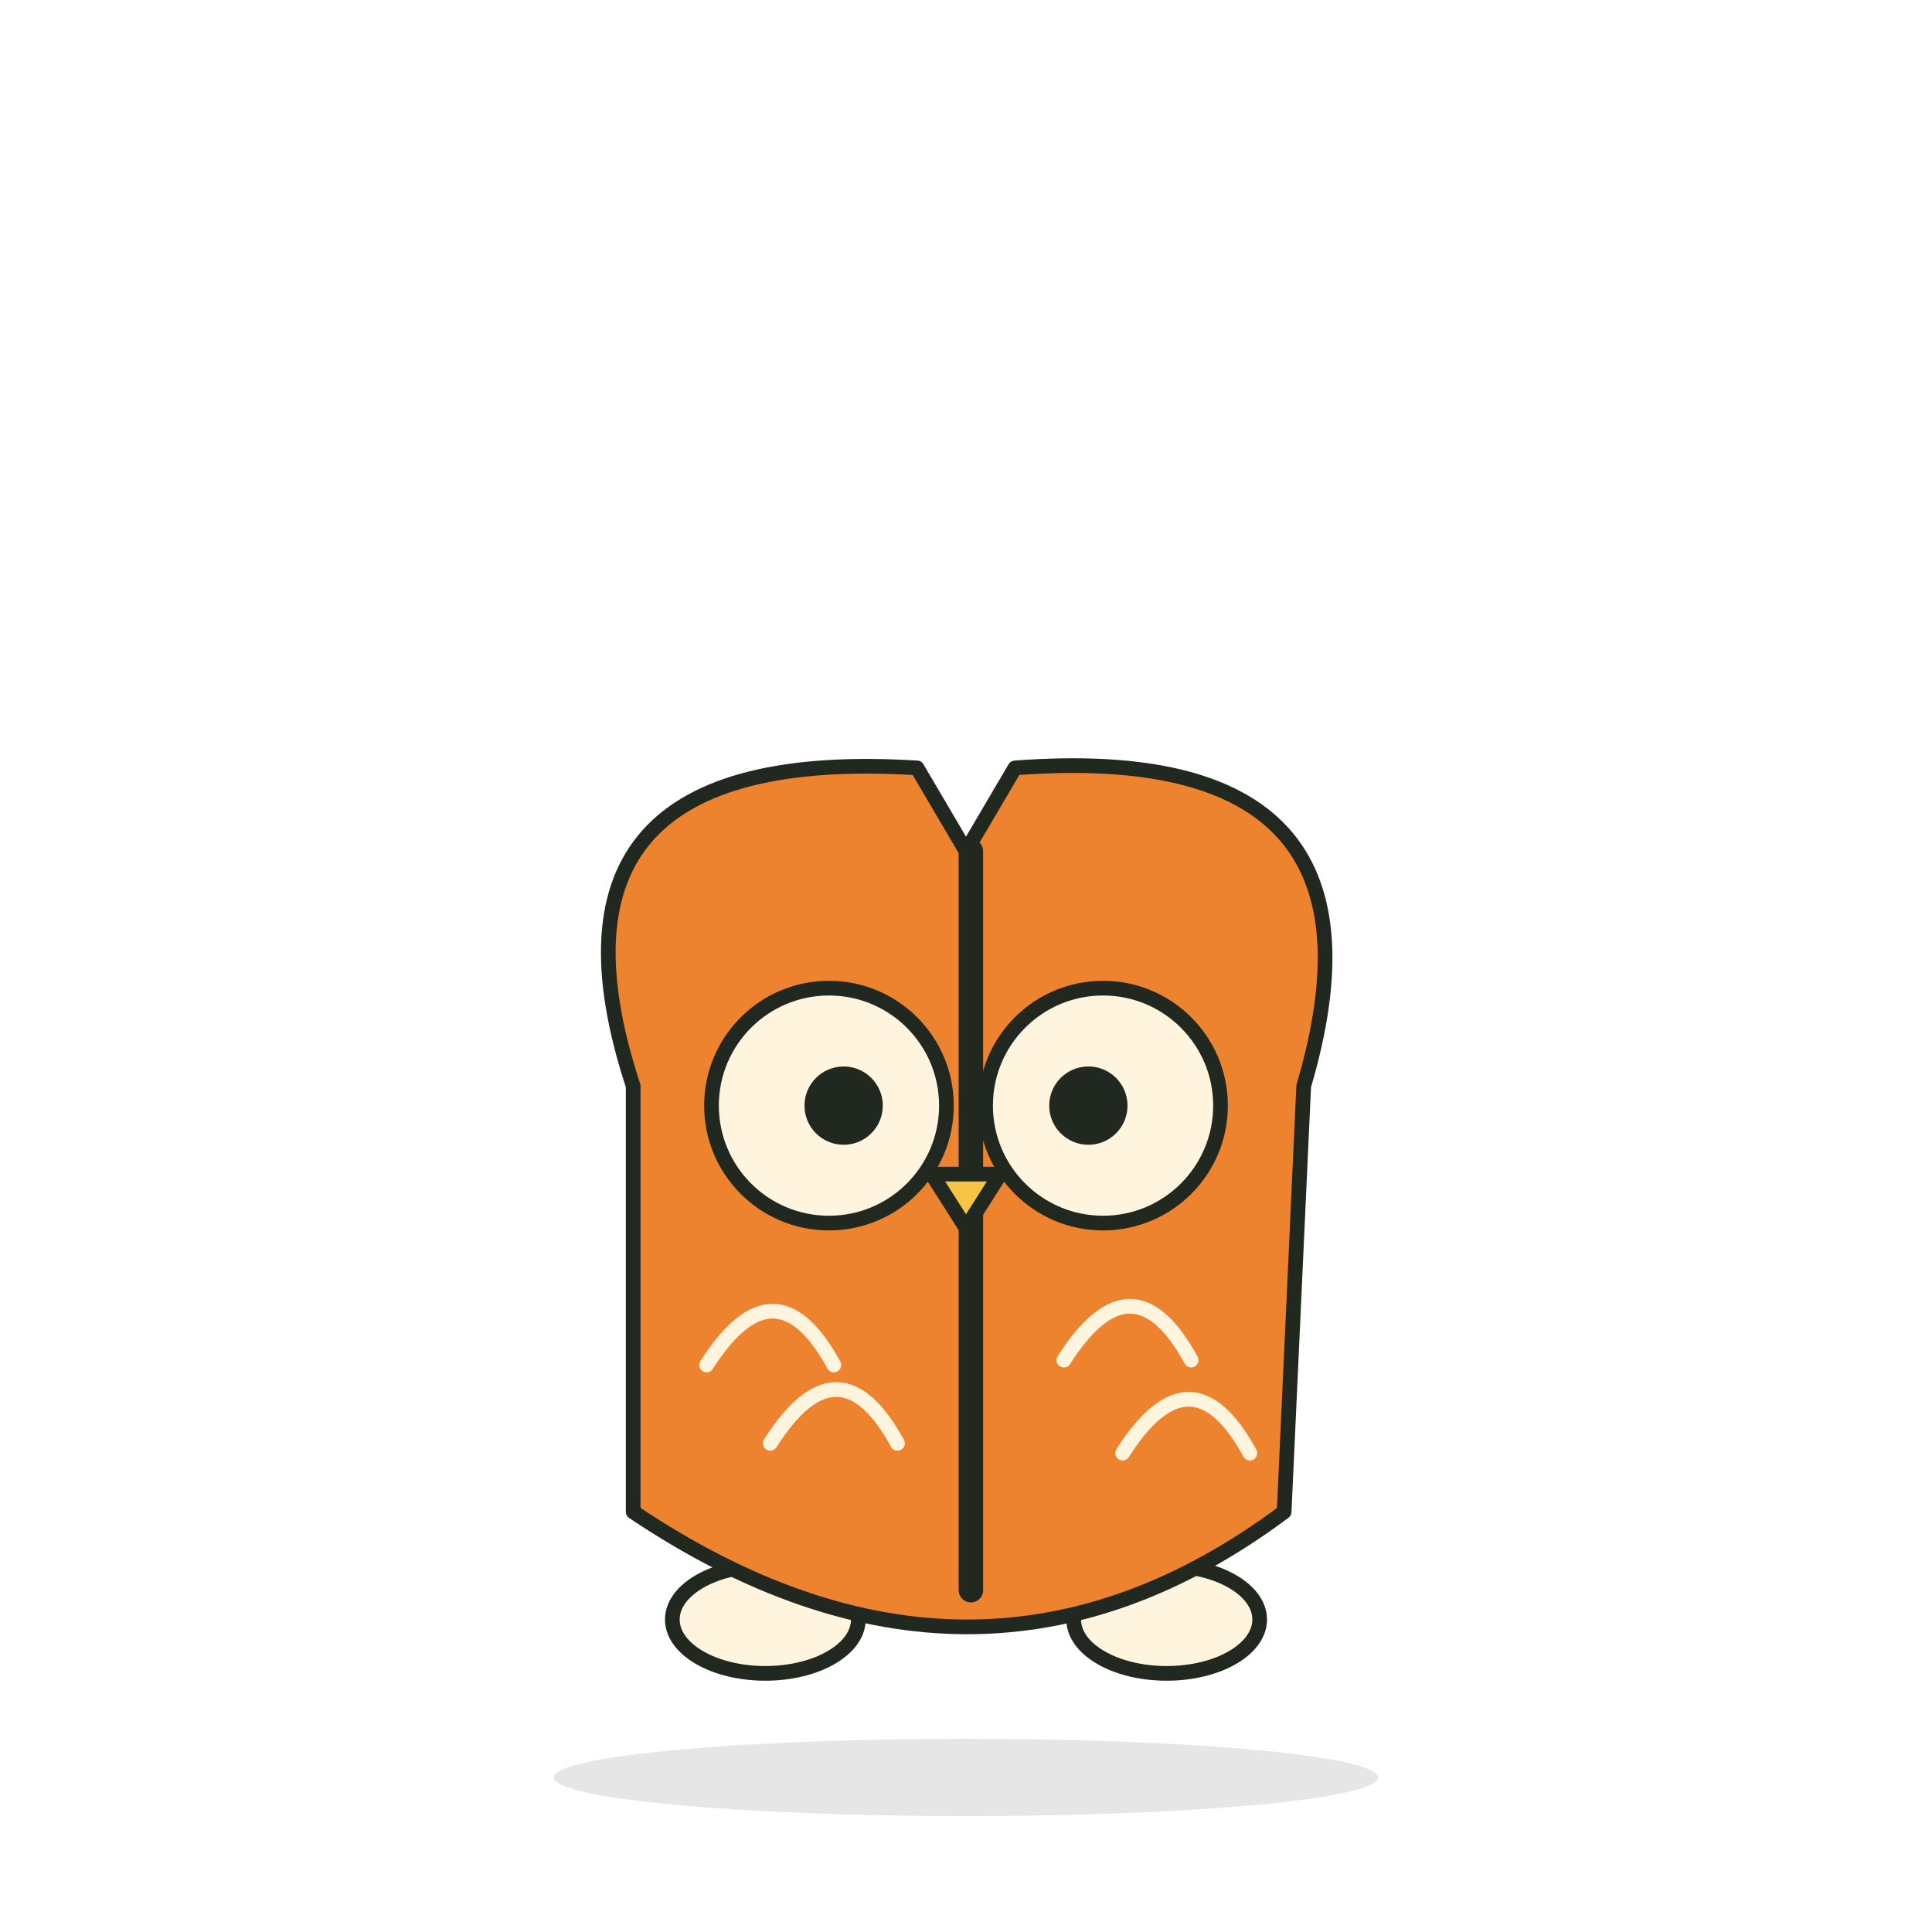
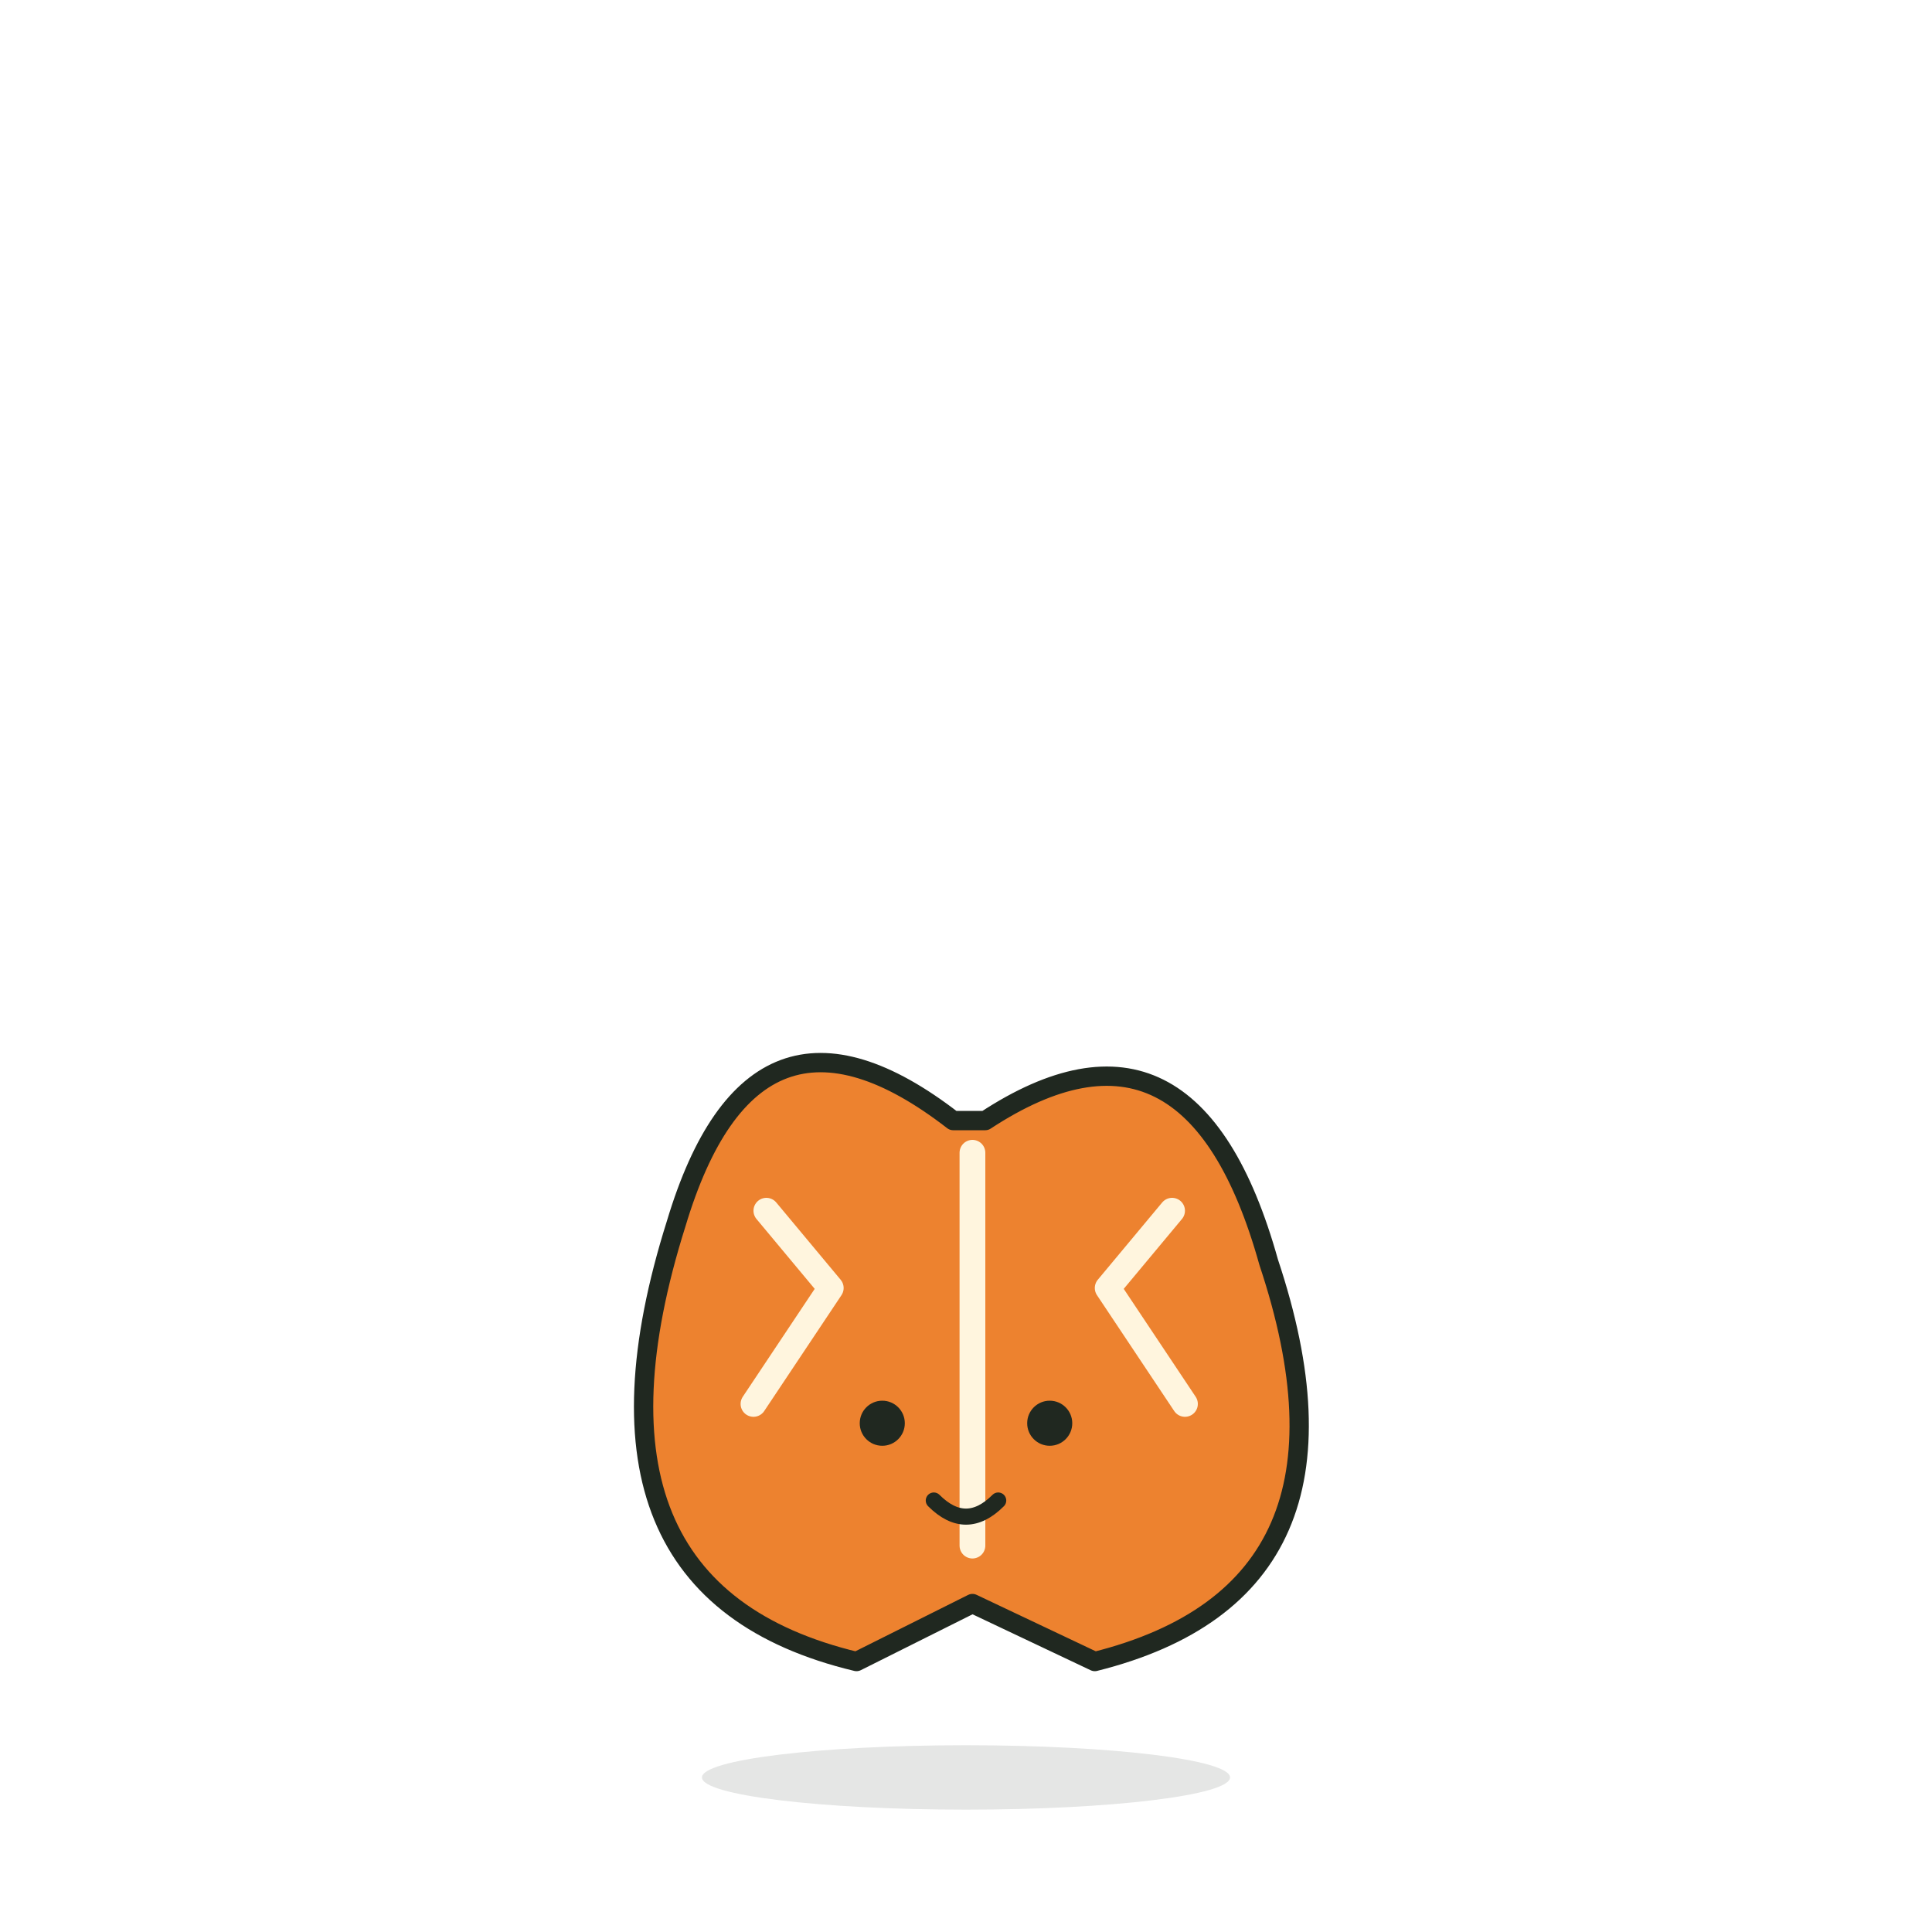
<svg xmlns="http://www.w3.org/2000/svg" viewBox="0 0 300 300" fill="none" role="img" aria-labelledby="c-kuruwu-0-title" stroke-linecap="round" stroke-linejoin="round">
-   <ellipse cx="150" cy="276" rx="64" ry="6" fill="#202820" stroke="none" stroke-width="3" opacity=".12" />
-   <g transform="translate(36 63) scale(.76 .76)">
-     <ellipse cx="109" cy="248" rx="19" ry="11" fill="#fff5de" stroke="#202820" stroke-width="3" />
-     <ellipse cx="191" cy="248" rx="19" ry="11" fill="#fff5de" stroke="#202820" stroke-width="3" />
-     <path d="M82 139Q59 69 140 74l10 17 10-17q80-6 59 65l-4 87q-63 47-133 0Z" fill="#ed822f" stroke="#202820" stroke-width="3" />
-     <path d="M151 91v151" fill="none" stroke="#202820" stroke-width="5" />
-     <path d="M97 196q14-22 26 0m-13 16q14-22 26 0m34-17q14-22 26 0m-14 19q14-22 26 0" fill="none" stroke="#fff5de" stroke-width="3" />
-     <circle cx="122" cy="143" r="24" fill="#fff5de" stroke="#202820" stroke-width="3" />
-     <circle cx="178" cy="143" r="24" fill="#fff5de" stroke="#202820" stroke-width="3" />
-     <circle cx="125" cy="143" r="8" fill="#202820" stroke="none" stroke-width="3" />
-     <circle cx="175" cy="143" r="8" fill="#202820" stroke="none" stroke-width="3" />
-     <path d="M143 157h14l-7 11Z" fill="#f7c544" stroke="#202820" stroke-width="3" />
-   </g>
+   <ellipse cx="150" cy="276" rx="41" ry="5" fill="#202820" stroke="none" stroke-width="3" opacity=".12" />
+   <path d="M148 174q-31-24-43 16-18 57 28 68l18-9 19 9q44-11 27-62-12-43-44-22Z" fill="#ed822f" stroke="#202820" stroke-width="3" />
+   <path d="M151 179v61M119 188l10 12-12 18m65-30-10 12 12 18" fill="none" stroke="#fff5de" stroke-width="4" />
+   <circle cx="137" cy="221" r="3.5" fill="#202820" stroke="none" stroke-width="3" />
+   <circle cx="163" cy="221" r="3.5" fill="#202820" stroke="none" stroke-width="3" />
+   <path d="M145 233q5 5 10 0" fill="none" stroke="#202820" stroke-width="2.5" />
</svg>
